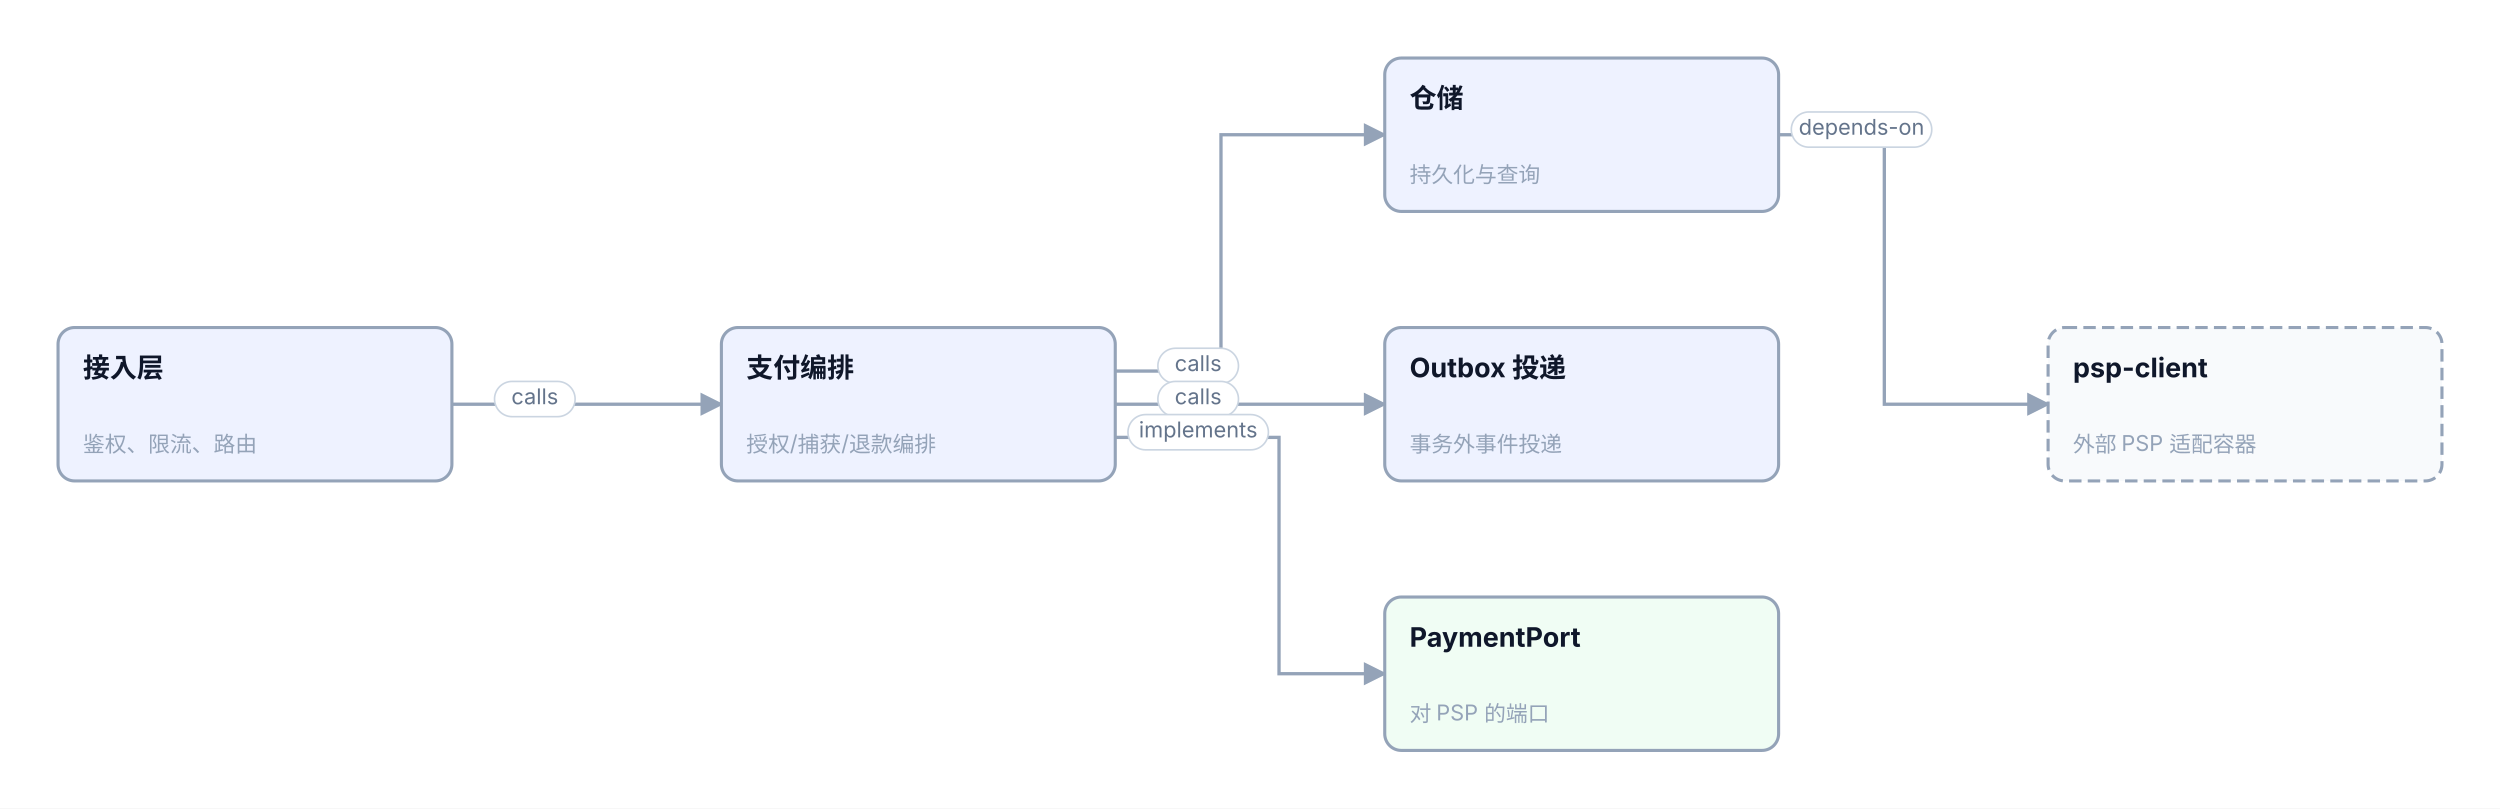
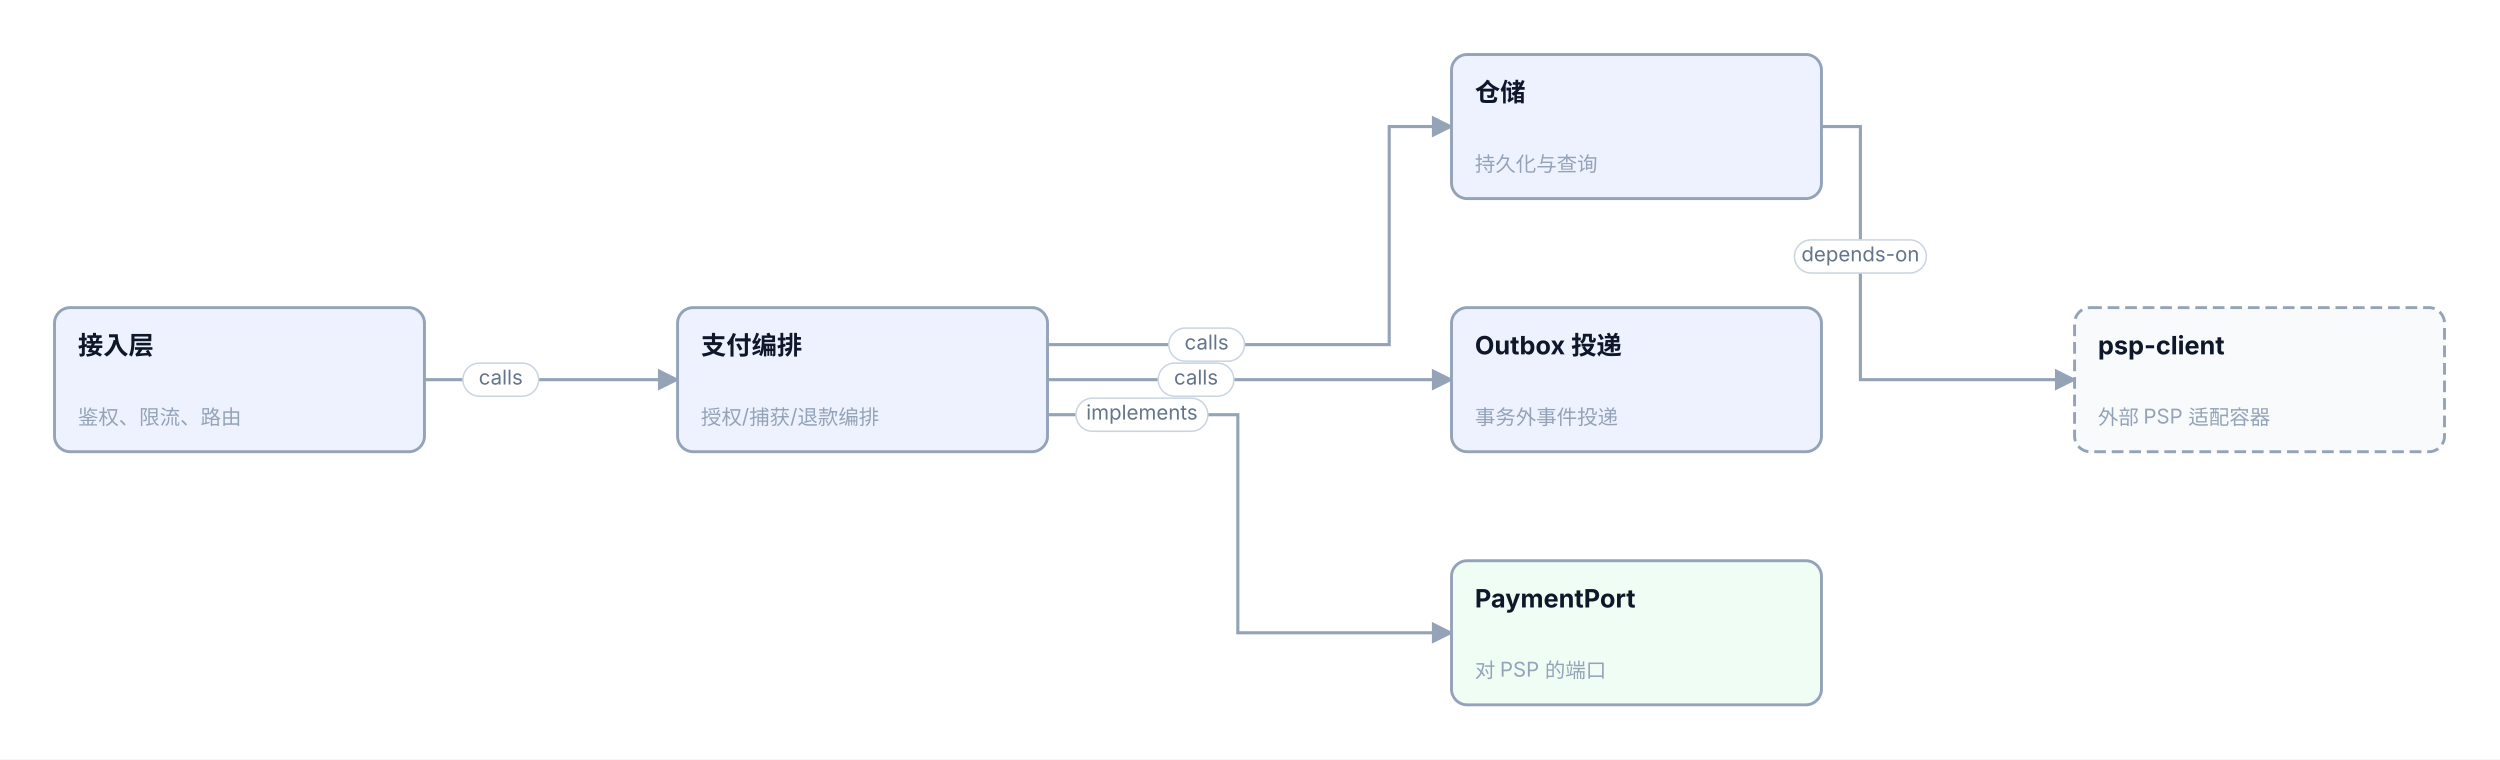
- <svg xmlns="http://www.w3.org/2000/svg" width="1206" height="390" viewBox="0 0 1206 390" role="img" aria-labelledby="cvn-title cvn-desc" font-family="-apple-system, BlinkMacSystemFont, 'Segoe UI', 'PingFang SC', 'Microsoft YaHei', sans-serif">
+ <svg xmlns="http://www.w3.org/2000/svg" width="1284" height="390" viewBox="0 0 1284 390" role="img" aria-labelledby="cvn-title cvn-desc" font-family="-apple-system, BlinkMacSystemFont, 'Segoe UI', 'PingFang SC', 'Microsoft YaHei', sans-serif">
  <defs>
    <marker id="cvn-arrow" viewBox="0 0 10 10" refX="9" refY="5" markerWidth="7" markerHeight="7" orient="auto-start-reverse">
      <path d="M0,0 L10,5 L0,10 z" fill="#94a3b8" />
    </marker>
  </defs>
-   <rect x="0" y="0" width="1206" height="390" fill="#ffffff" />
+   <rect x="0" y="0" width="1284" height="390" fill="#ffffff" />
  <g class="edge" data-id="r.gateway-orch">
-     <path d="M218 195 L238 195 L269 195 L328 195 L348 195" fill="none" stroke="transparent" stroke-width="10" pointer-events="stroke" />
-     <path d="M218 195 L238 195 L269 195 L328 195 L348 195" fill="none" stroke="#94a3b8" stroke-width="1.6" marker-end="url(#cvn-arrow)" />
+     <path d="M218 195 L238 195 L328 195 L348 195" fill="none" stroke="transparent" stroke-width="10" pointer-events="stroke" />
+     <path d="M218 195 L238 195 L328 195 L348 195" fill="none" stroke="#94a3b8" stroke-width="1.6" marker-end="url(#cvn-arrow)" />
  </g>
  <g class="edge" data-id="r.orch-repo">
-     <path d="M538 179 L558 179 L589 179 L589 65 L648 65 L668 65" fill="none" stroke="transparent" stroke-width="10" pointer-events="stroke" />
-     <path d="M538 179 L558 179 L589 179 L589 65 L648 65 L668 65" fill="none" stroke="#94a3b8" stroke-width="1.6" marker-end="url(#cvn-arrow)" />
+     <path d="M538 177 L558 177 L713.5 177 L713.5 65 L725.5 65 L745.5 65" fill="none" stroke="transparent" stroke-width="10" pointer-events="stroke" />
+     <path d="M538 177 L558 177 L713.5 177 L713.5 65 L725.5 65 L745.5 65" fill="none" stroke="#94a3b8" stroke-width="1.6" marker-end="url(#cvn-arrow)" />
  </g>
  <g class="edge" data-id="r.orch-outbox">
-     <path d="M538 195 L558 195 L603 195 L648 195 L668 195" fill="none" stroke="transparent" stroke-width="10" pointer-events="stroke" />
-     <path d="M538 195 L558 195 L603 195 L648 195 L668 195" fill="none" stroke="#94a3b8" stroke-width="1.6" marker-end="url(#cvn-arrow)" />
+     <path d="M538 195 L558 195 L725.5 195 L745.5 195" fill="none" stroke="transparent" stroke-width="10" pointer-events="stroke" />
+     <path d="M538 195 L558 195 L725.5 195 L745.5 195" fill="none" stroke="#94a3b8" stroke-width="1.6" marker-end="url(#cvn-arrow)" />
  </g>
  <g class="edge" data-id="r.orch-port">
-     <path d="M538 211 L558 211 L617 211 L617 325 L648 325 L668 325" fill="none" stroke="transparent" stroke-width="10" pointer-events="stroke" />
-     <path d="M538 211 L558 211 L617 211 L617 325 L648 325 L668 325" fill="none" stroke="#94a3b8" stroke-width="1.6" marker-end="url(#cvn-arrow)" />
+     <path d="M538 213 L558 213 L635.75 213 L635.75 325 L725.5 325 L745.5 325" fill="none" stroke="transparent" stroke-width="10" pointer-events="stroke" />
+     <path d="M538 213 L558 213 L635.75 213 L635.75 325 L725.5 325 L745.5 325" fill="none" stroke="#94a3b8" stroke-width="1.6" marker-end="url(#cvn-arrow)" />
  </g>
  <g class="edge" data-id="r.repo-ref">
-     <path d="M858 65 L878 65 L909 65 L909 195 L968 195 L988 195" fill="none" stroke="transparent" stroke-width="10" pointer-events="stroke" />
-     <path d="M858 65 L878 65 L909 65 L909 195 L968 195 L988 195" fill="none" stroke="#94a3b8" stroke-width="1.6" marker-end="url(#cvn-arrow)" />
+     <path d="M935.5 65 L955.5 65 L955.5 195 L1045.5 195 L1065.5 195" fill="none" stroke="transparent" stroke-width="10" pointer-events="stroke" />
+     <path d="M935.5 65 L955.5 65 L955.5 195 L1045.5 195 L1065.5 195" fill="none" stroke="#94a3b8" stroke-width="1.6" marker-end="url(#cvn-arrow)" />
  </g>
-   <rect class="edge-label-bg" x="238.56" y="184" width="38.88" height="17" rx="8.5" fill="#ffffff" stroke="#cbd5e1" stroke-width="0.8" />
-   <text class="edge-label" x="258" y="195" text-anchor="middle" font-size="10.5" fill="#64748b">calls</text>
-   <rect class="edge-label-bg" x="558.56" y="168" width="38.88" height="17" rx="8.5" fill="#ffffff" stroke="#cbd5e1" stroke-width="0.8" />
-   <text class="edge-label" x="578" y="179" text-anchor="middle" font-size="10.5" fill="#64748b">calls</text>
-   <rect class="edge-label-bg" x="558.56" y="184" width="38.88" height="17" rx="8.5" fill="#ffffff" stroke="#cbd5e1" stroke-width="0.8" />
-   <text class="edge-label" x="578" y="195" text-anchor="middle" font-size="10.5" fill="#64748b">calls</text>
-   <rect class="edge-label-bg" x="544.13" y="200" width="67.75" height="17" rx="8.5" fill="#ffffff" stroke="#cbd5e1" stroke-width="0.8" />
-   <text class="edge-label" x="578" y="211" text-anchor="middle" font-size="10.5" fill="#64748b">implements</text>
-   <rect class="edge-label-bg" x="864.13" y="54" width="67.75" height="17" rx="8.5" fill="#ffffff" stroke="#cbd5e1" stroke-width="0.8" />
-   <text class="edge-label" x="898" y="65" text-anchor="middle" font-size="10.5" fill="#64748b">depends-on</text>
+   <rect class="edge-label-bg" x="237.75" y="186.5" width="38.88" height="17" rx="8.5" fill="#ffffff" stroke="#cbd5e1" stroke-width="0.8" />
+   <text class="edge-label" x="257.19" y="197.5" text-anchor="middle" font-size="10.5" fill="#64748b">calls</text>
+   <rect class="edge-label-bg" x="600.28" y="168.5" width="38.88" height="17" rx="8.5" fill="#ffffff" stroke="#cbd5e1" stroke-width="0.8" />
+   <text class="edge-label" x="619.71" y="179.5" text-anchor="middle" font-size="10.5" fill="#64748b">calls</text>
+   <rect class="edge-label-bg" x="594.84" y="186.5" width="38.88" height="17" rx="8.5" fill="#ffffff" stroke="#cbd5e1" stroke-width="0.8" />
+   <text class="edge-label" x="614.28" y="197.5" text-anchor="middle" font-size="10.5" fill="#64748b">calls</text>
+   <rect class="edge-label-bg" x="552.61" y="204.5" width="67.75" height="17" rx="8.5" fill="#ffffff" stroke="#cbd5e1" stroke-width="0.8" />
+   <text class="edge-label" x="586.49" y="215.5" text-anchor="middle" font-size="10.5" fill="#64748b">implements</text>
+   <rect class="edge-label-bg" x="921.63" y="123.22" width="67.75" height="17" rx="8.5" fill="#ffffff" stroke="#cbd5e1" stroke-width="0.8" />
+   <text class="edge-label" x="955.5" y="134.22" text-anchor="middle" font-size="10.5" fill="#64748b">depends-on</text>
  <g class="node kind-component" data-id="e.gateway">
    <rect x="28" y="158" width="190" height="74" rx="8" fill="#eef2ff" stroke="#94a3b8" stroke-width="1.5" />
    <text x="40" y="182" font-size="13" font-weight="650" fill="#0f172a">接入层</text>
    <text x="40" y="218" font-size="10.5" fill="#94a3b8">鉴权、限流、路由</text>
  </g>
  <g class="node kind-component" data-id="e.orchestrator">
    <rect x="348" y="158" width="190" height="74" rx="8" fill="#eef2ff" stroke="#94a3b8" stroke-width="1.5" />
    <text x="360" y="182" font-size="13" font-weight="650" fill="#0f172a">支付编排</text>
    <text x="360" y="218" font-size="10.5" fill="#94a3b8">授权/捕获/退款编排</text>
  </g>
  <g class="node kind-component" data-id="e.repository">
-     <rect x="668" y="28" width="190" height="74" rx="8" fill="#eef2ff" stroke="#94a3b8" stroke-width="1.5" />
-     <text x="680" y="52" font-size="13" font-weight="650" fill="#0f172a">仓储</text>
-     <text x="680" y="88" font-size="10.5" fill="#94a3b8">持久化与查询</text>
+     <rect x="745.5" y="28" width="190" height="74" rx="8" fill="#eef2ff" stroke="#94a3b8" stroke-width="1.5" />
+     <text x="757.5" y="52" font-size="13" font-weight="650" fill="#0f172a">仓储</text>
+     <text x="757.5" y="88" font-size="10.5" fill="#94a3b8">持久化与查询</text>
  </g>
  <g class="node kind-component" data-id="e.outbox">
-     <rect x="668" y="158" width="190" height="74" rx="8" fill="#eef2ff" stroke="#94a3b8" stroke-width="1.5" />
-     <text x="680" y="182" font-size="13" font-weight="650" fill="#0f172a">Outbox 投递</text>
-     <text x="680" y="218" font-size="10.5" fill="#94a3b8">事务外事件投递</text>
+     <rect x="745.5" y="158" width="190" height="74" rx="8" fill="#eef2ff" stroke="#94a3b8" stroke-width="1.5" />
+     <text x="757.5" y="182" font-size="13" font-weight="650" fill="#0f172a">Outbox 投递</text>
+     <text x="757.5" y="218" font-size="10.5" fill="#94a3b8">事务外事件投递</text>
  </g>
  <g class="node kind-interface" data-id="e.iface-pay">
-     <rect x="668" y="288" width="190" height="74" rx="8" fill="#f0fdf4" stroke="#94a3b8" stroke-width="1.5" />
-     <text x="680" y="312" font-size="13" font-weight="650" fill="#0f172a">PaymentPort</text>
-     <text x="680" y="348" font-size="10.5" fill="#94a3b8">对 PSP 的端口</text>
+     <rect x="745.5" y="288" width="190" height="74" rx="8" fill="#f0fdf4" stroke="#94a3b8" stroke-width="1.5" />
+     <text x="757.5" y="312" font-size="13" font-weight="650" fill="#0f172a">PaymentPort</text>
+     <text x="757.5" y="348" font-size="10.5" fill="#94a3b8">对 PSP 的端口</text>
  </g>
  <g class="node kind-container-ref" data-id="e.ref-psp">
-     <rect x="988" y="158" width="190" height="74" rx="8" fill="#f8fafc" stroke="#94a3b8" stroke-width="1.5" stroke-dasharray="6 3" />
-     <text x="1000" y="182" font-size="13" font-weight="650" fill="#0f172a">psp-client</text>
-     <text x="1000" y="218" font-size="10.5" fill="#94a3b8">外部 PSP 适配容器</text>
+     <rect x="1065.5" y="158" width="190" height="74" rx="8" fill="#f8fafc" stroke="#94a3b8" stroke-width="1.5" stroke-dasharray="6 3" />
+     <text x="1077.5" y="182" font-size="13" font-weight="650" fill="#0f172a">psp-client</text>
+     <text x="1077.5" y="218" font-size="10.5" fill="#94a3b8">外部 PSP 适配容器</text>
  </g>
</svg>
